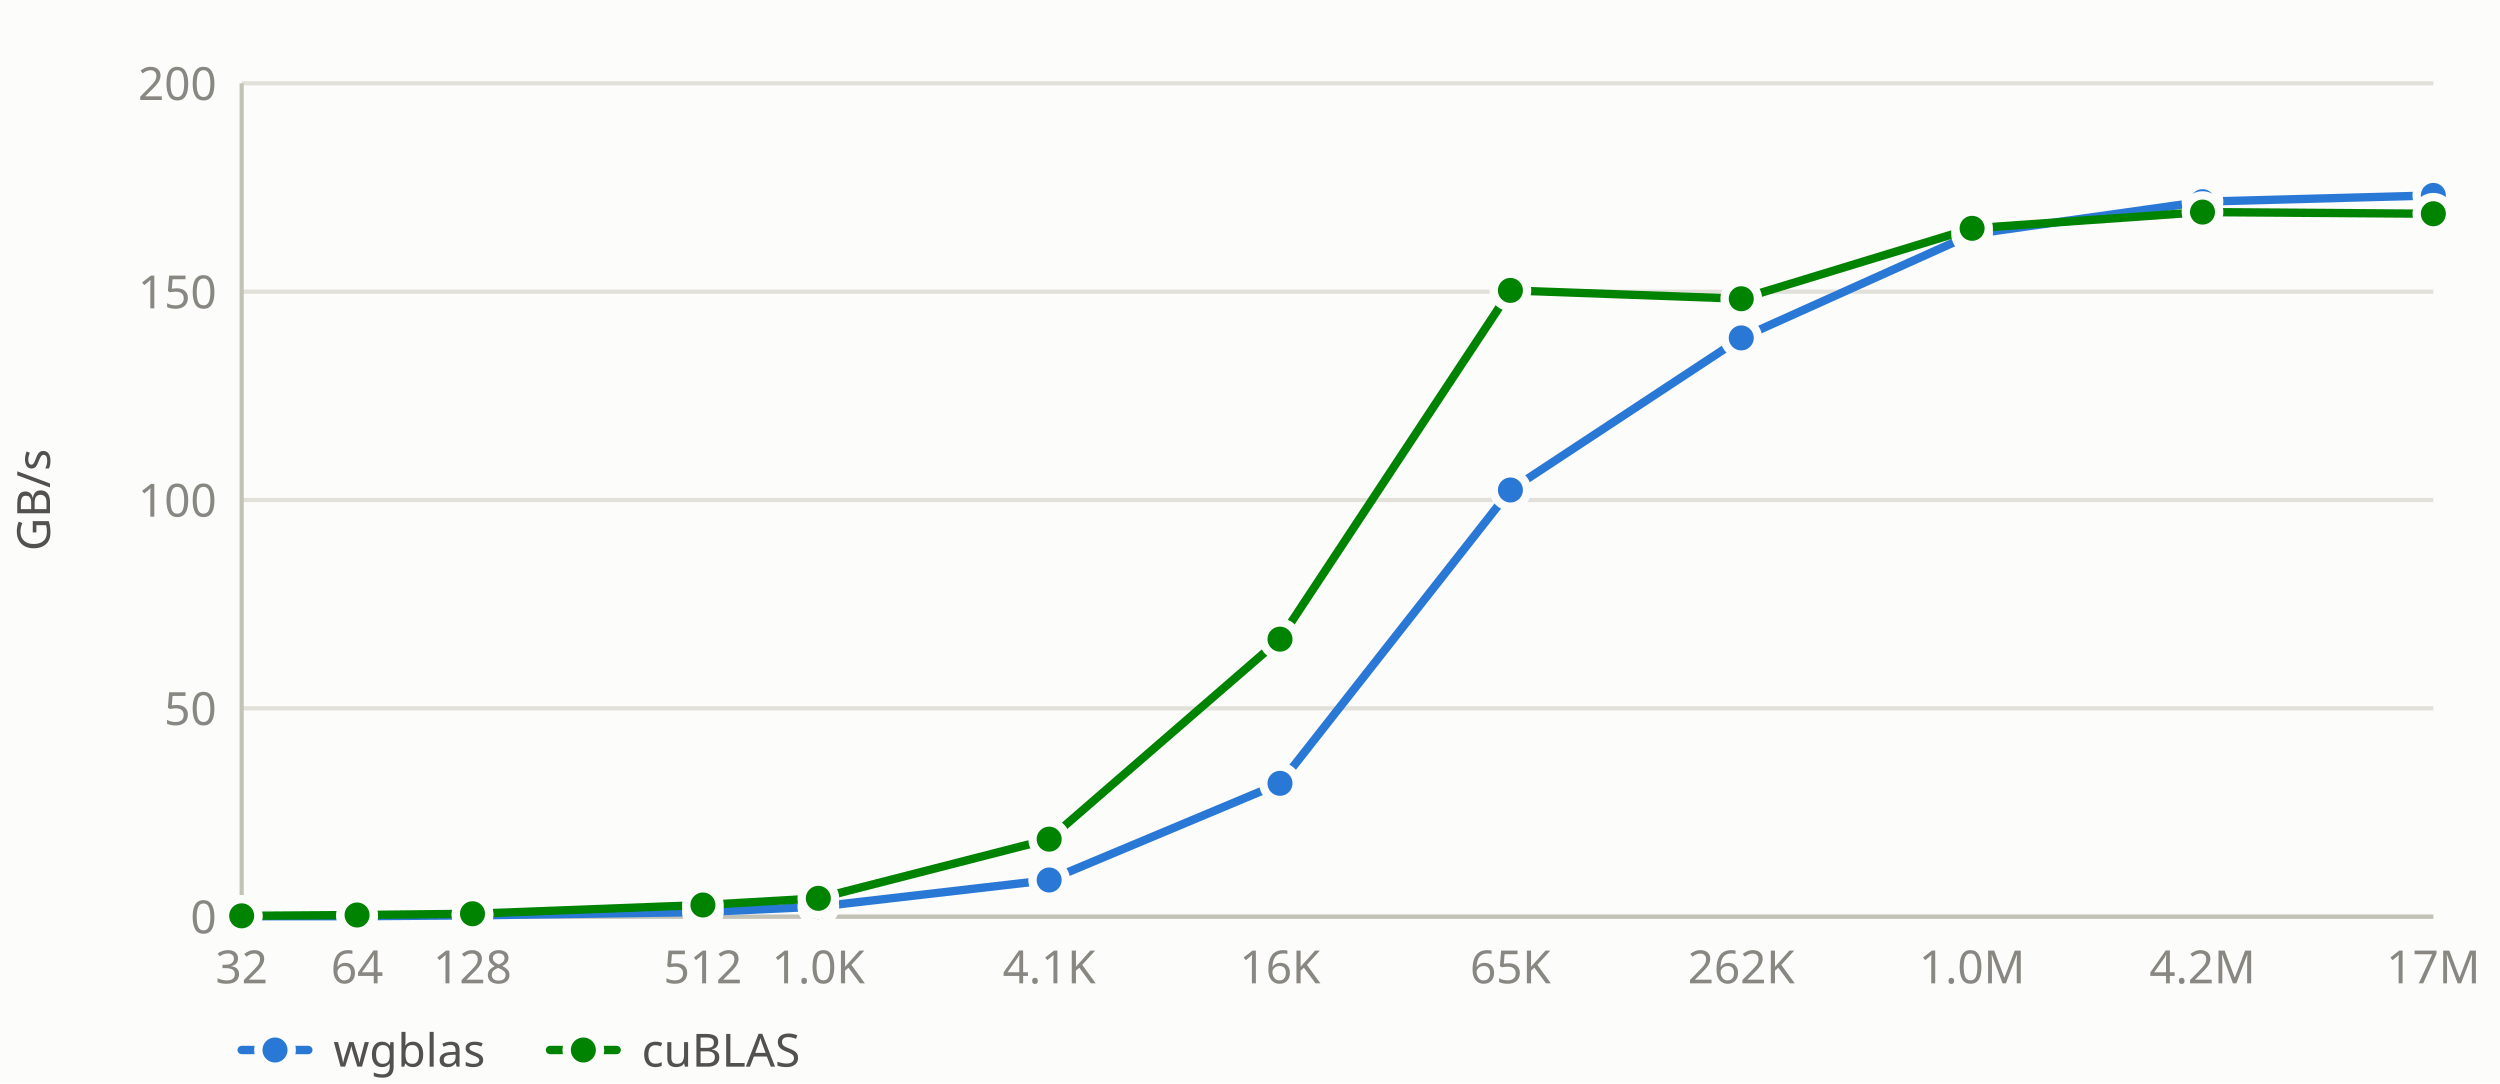
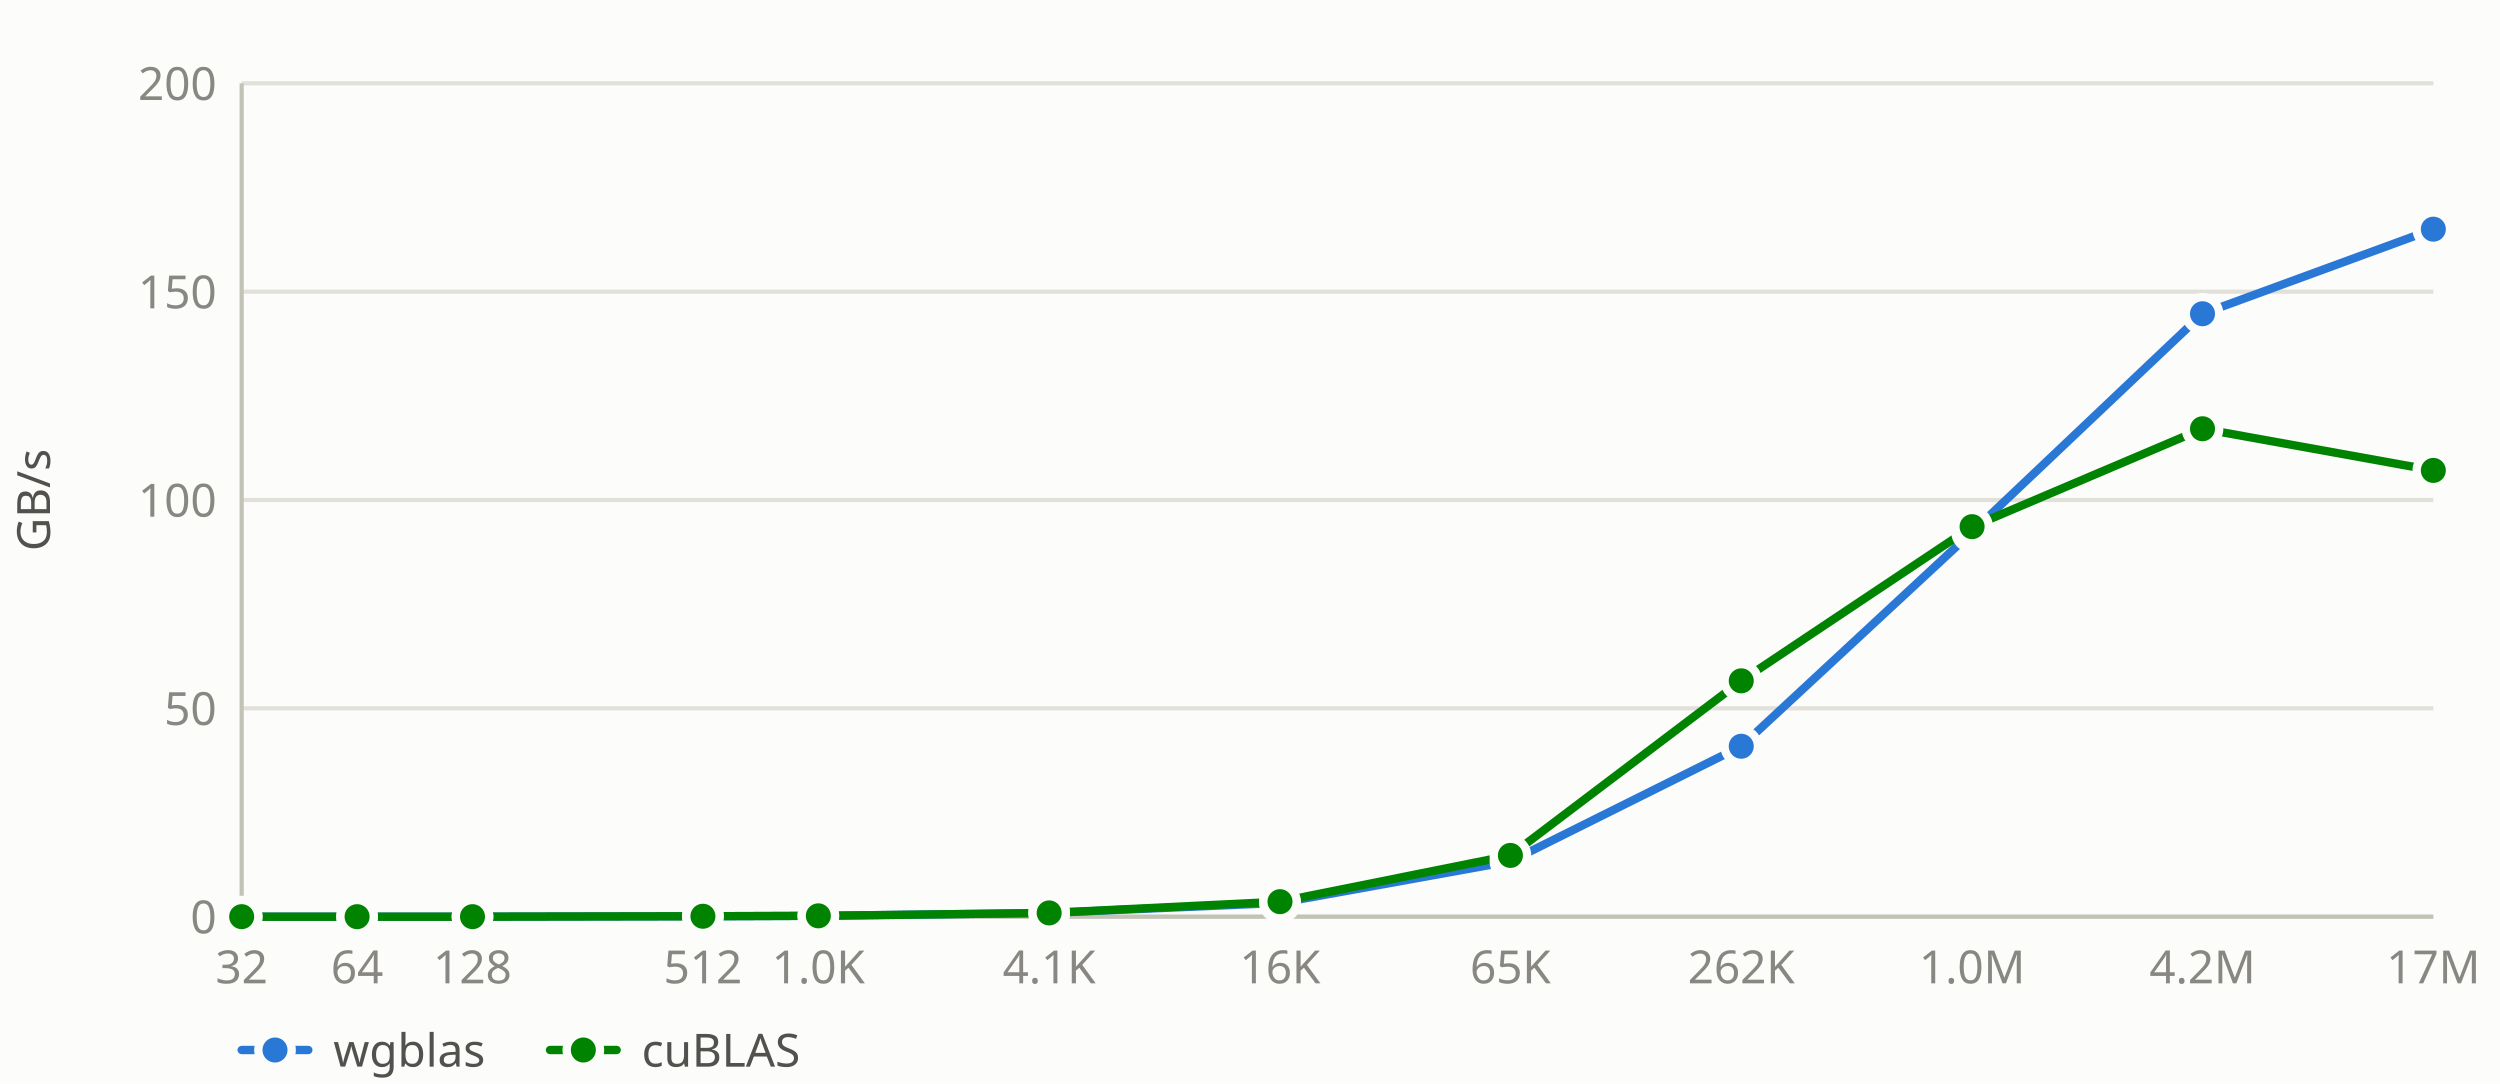
- <svg xmlns="http://www.w3.org/2000/svg" id="bc-srot-default-nvidia_geforce_gtx_1650-gbs" viewBox="0 0 600 260" width="600" height="260" role="img" aria-label="GB/s vs n">
-   <style>#bc-srot-default-nvidia_geforce_gtx_1650-gbs .bg{fill:#fcfcfb}#bc-srot-default-nvidia_geforce_gtx_1650-gbs .gr{stroke:#e1e0d9;stroke-width:1;fill:none}#bc-srot-default-nvidia_geforce_gtx_1650-gbs .ax{stroke:#c3c2b7;stroke-width:1;fill:none}#bc-srot-default-nvidia_geforce_gtx_1650-gbs .at{fill:#898781;font:11px/1 system-ui,sans-serif}#bc-srot-default-nvidia_geforce_gtx_1650-gbs .lt{fill:#52514e;font:11px/1 system-ui,sans-serif}#bc-srot-default-nvidia_geforce_gtx_1650-gbs .ln1{stroke:#2a78d6;fill:none;stroke-width:2;stroke-linejoin:round;stroke-linecap:round}#bc-srot-default-nvidia_geforce_gtx_1650-gbs .mk1{fill:#2a78d6;stroke:#fcfcfb;stroke-width:2}#bc-srot-default-nvidia_geforce_gtx_1650-gbs .ln2{stroke:#008300;fill:none;stroke-width:2;stroke-linejoin:round;stroke-linecap:round}#bc-srot-default-nvidia_geforce_gtx_1650-gbs .mk2{fill:#008300;stroke:#fcfcfb;stroke-width:2}@media(prefers-color-scheme:dark){#bc-srot-default-nvidia_geforce_gtx_1650-gbs .bg{fill:#1a1a19}#bc-srot-default-nvidia_geforce_gtx_1650-gbs .gr{stroke:#2c2c2a}#bc-srot-default-nvidia_geforce_gtx_1650-gbs .ax{stroke:#383835}#bc-srot-default-nvidia_geforce_gtx_1650-gbs .at{fill:#898781}#bc-srot-default-nvidia_geforce_gtx_1650-gbs .lt{fill:#c3c2b7}#bc-srot-default-nvidia_geforce_gtx_1650-gbs .ln1{stroke:#3987e5}#bc-srot-default-nvidia_geforce_gtx_1650-gbs .mk1{fill:#3987e5;stroke:#1a1a19}#bc-srot-default-nvidia_geforce_gtx_1650-gbs .ln2{stroke:#008300}#bc-srot-default-nvidia_geforce_gtx_1650-gbs .mk2{fill:#008300;stroke:#1a1a19}}:root[data-theme=dark] #bc-srot-default-nvidia_geforce_gtx_1650-gbs .bg{fill:#1a1a19}:root[data-theme=dark] #bc-srot-default-nvidia_geforce_gtx_1650-gbs .gr{stroke:#2c2c2a}:root[data-theme=dark] #bc-srot-default-nvidia_geforce_gtx_1650-gbs .ax{stroke:#383835}:root[data-theme=dark] #bc-srot-default-nvidia_geforce_gtx_1650-gbs .lt{fill:#c3c2b7}:root[data-theme=dark] #bc-srot-default-nvidia_geforce_gtx_1650-gbs .ln1{stroke:#3987e5}:root[data-theme=dark] #bc-srot-default-nvidia_geforce_gtx_1650-gbs .mk1{fill:#3987e5;stroke:#1a1a19}:root[data-theme=dark] #bc-srot-default-nvidia_geforce_gtx_1650-gbs .mk2{stroke:#1a1a19}</style>
+ <svg xmlns="http://www.w3.org/2000/svg" id="bc-snrm2-default-nvidia_geforce_gtx_1650-gbs" viewBox="0 0 600 260" width="600" height="260" role="img" aria-label="GB/s vs n">
+   <style>#bc-snrm2-default-nvidia_geforce_gtx_1650-gbs .bg{fill:#fcfcfb}#bc-snrm2-default-nvidia_geforce_gtx_1650-gbs .gr{stroke:#e1e0d9;stroke-width:1;fill:none}#bc-snrm2-default-nvidia_geforce_gtx_1650-gbs .ax{stroke:#c3c2b7;stroke-width:1;fill:none}#bc-snrm2-default-nvidia_geforce_gtx_1650-gbs .at{fill:#898781;font:11px/1 system-ui,sans-serif}#bc-snrm2-default-nvidia_geforce_gtx_1650-gbs .lt{fill:#52514e;font:11px/1 system-ui,sans-serif}#bc-snrm2-default-nvidia_geforce_gtx_1650-gbs .ln1{stroke:#2a78d6;fill:none;stroke-width:2;stroke-linejoin:round;stroke-linecap:round}#bc-snrm2-default-nvidia_geforce_gtx_1650-gbs .mk1{fill:#2a78d6;stroke:#fcfcfb;stroke-width:2}#bc-snrm2-default-nvidia_geforce_gtx_1650-gbs .ln2{stroke:#008300;fill:none;stroke-width:2;stroke-linejoin:round;stroke-linecap:round}#bc-snrm2-default-nvidia_geforce_gtx_1650-gbs .mk2{fill:#008300;stroke:#fcfcfb;stroke-width:2}@media(prefers-color-scheme:dark){#bc-snrm2-default-nvidia_geforce_gtx_1650-gbs .bg{fill:#1a1a19}#bc-snrm2-default-nvidia_geforce_gtx_1650-gbs .gr{stroke:#2c2c2a}#bc-snrm2-default-nvidia_geforce_gtx_1650-gbs .ax{stroke:#383835}#bc-snrm2-default-nvidia_geforce_gtx_1650-gbs .at{fill:#898781}#bc-snrm2-default-nvidia_geforce_gtx_1650-gbs .lt{fill:#c3c2b7}#bc-snrm2-default-nvidia_geforce_gtx_1650-gbs .ln1{stroke:#3987e5}#bc-snrm2-default-nvidia_geforce_gtx_1650-gbs .mk1{fill:#3987e5;stroke:#1a1a19}#bc-snrm2-default-nvidia_geforce_gtx_1650-gbs .ln2{stroke:#008300}#bc-snrm2-default-nvidia_geforce_gtx_1650-gbs .mk2{fill:#008300;stroke:#1a1a19}}:root[data-theme=dark] #bc-snrm2-default-nvidia_geforce_gtx_1650-gbs .bg{fill:#1a1a19}:root[data-theme=dark] #bc-snrm2-default-nvidia_geforce_gtx_1650-gbs .gr{stroke:#2c2c2a}:root[data-theme=dark] #bc-snrm2-default-nvidia_geforce_gtx_1650-gbs .ax{stroke:#383835}:root[data-theme=dark] #bc-snrm2-default-nvidia_geforce_gtx_1650-gbs .lt{fill:#c3c2b7}:root[data-theme=dark] #bc-snrm2-default-nvidia_geforce_gtx_1650-gbs .ln1{stroke:#3987e5}:root[data-theme=dark] #bc-snrm2-default-nvidia_geforce_gtx_1650-gbs .mk1{fill:#3987e5;stroke:#1a1a19}:root[data-theme=dark] #bc-snrm2-default-nvidia_geforce_gtx_1650-gbs .mk2{stroke:#1a1a19}</style>
  <rect class="bg" width="600" height="260" />
  <line class="gr" x1="58" y1="220.0" x2="584" y2="220.0" />
  <line class="gr" x1="58" y1="170.0" x2="584" y2="170.0" />
  <line class="gr" x1="58" y1="120.0" x2="584" y2="120.0" />
  <line class="gr" x1="58" y1="70.0" x2="584" y2="70.0" />
  <line class="gr" x1="58" y1="20.0" x2="584" y2="20.0" />
  <line class="ax" x1="58" y1="20" x2="58" y2="220" />
  <line class="ax" x1="58" y1="220" x2="584" y2="220" />
  <text class="at" x="52" y="224.0" text-anchor="end">0</text>
  <text class="at" x="52" y="174.0" text-anchor="end">50</text>
  <text class="at" x="52" y="124.0" text-anchor="end">100</text>
  <text class="at" x="52" y="74.0" text-anchor="end">150</text>
  <text class="at" x="52" y="24.0" text-anchor="end">200</text>
  <text class="lt" x="12" y="120.0" text-anchor="middle" transform="rotate(-90 12 120.0)">GB/s</text>
  <text class="at" x="58.0" y="236" text-anchor="middle">32</text>
  <text class="at" x="85.7" y="236" text-anchor="middle">64</text>
  <text class="at" x="113.4" y="236" text-anchor="middle">128</text>
  <text class="at" x="168.7" y="236" text-anchor="middle">512</text>
  <text class="at" x="196.4" y="236" text-anchor="middle">1.0K</text>
  <text class="at" x="251.8" y="236" text-anchor="middle">4.1K</text>
  <text class="at" x="307.2" y="236" text-anchor="middle">16K</text>
  <text class="at" x="362.5" y="236" text-anchor="middle">65K</text>
  <text class="at" x="417.9" y="236" text-anchor="middle">262K</text>
  <text class="at" x="473.3" y="236" text-anchor="middle">1.0M</text>
  <text class="at" x="528.6" y="236" text-anchor="middle">4.2M</text>
  <text class="at" x="584.0" y="236" text-anchor="middle">17M</text>
-   <polyline class="ln1" points="58.0,219.9 85.7,219.9 113.4,219.7 168.7,218.9 196.4,217.6 251.8,211.2 307.2,188.0 362.5,117.6 417.9,81.1 473.3,56.2 528.6,48.4 584.0,46.9" />
-   <polyline class="ln2" points="58.0,219.8 85.7,219.6 113.4,219.3 168.7,217.2 196.4,215.6 251.8,201.4 307.2,153.4 362.5,69.7 417.9,71.7 473.3,54.8 528.6,50.9 584.0,51.3" />
-   <circle class="mk1" cx="58.0" cy="219.9" r="4" />
-   <circle class="mk1" cx="85.7" cy="219.9" r="4" />
-   <circle class="mk1" cx="113.4" cy="219.7" r="4" />
-   <circle class="mk1" cx="168.7" cy="218.9" r="4" />
-   <circle class="mk1" cx="196.4" cy="217.6" r="4" />
-   <circle class="mk1" cx="251.8" cy="211.2" r="4" />
-   <circle class="mk1" cx="307.2" cy="188.0" r="4" />
-   <circle class="mk1" cx="362.5" cy="117.6" r="4" />
-   <circle class="mk1" cx="417.9" cy="81.1" r="4" />
-   <circle class="mk1" cx="473.3" cy="56.2" r="4" />
-   <circle class="mk1" cx="528.6" cy="48.4" r="4" />
-   <circle class="mk1" cx="584.0" cy="46.9" r="4" />
-   <circle class="mk2" cx="58.0" cy="219.8" r="4" />
-   <circle class="mk2" cx="85.7" cy="219.6" r="4" />
-   <circle class="mk2" cx="113.4" cy="219.3" r="4" />
-   <circle class="mk2" cx="168.7" cy="217.2" r="4" />
-   <circle class="mk2" cx="196.4" cy="215.6" r="4" />
-   <circle class="mk2" cx="251.8" cy="201.4" r="4" />
-   <circle class="mk2" cx="307.2" cy="153.4" r="4" />
-   <circle class="mk2" cx="362.5" cy="69.7" r="4" />
-   <circle class="mk2" cx="417.9" cy="71.7" r="4" />
-   <circle class="mk2" cx="473.3" cy="54.8" r="4" />
-   <circle class="mk2" cx="528.6" cy="50.9" r="4" />
-   <circle class="mk2" cx="584.0" cy="51.3" r="4" />
+   <polyline class="ln1" points="58.0,220.0 85.7,220.0 113.4,220.0 168.7,219.9 196.4,219.8 251.8,219.1 307.2,216.7 362.5,206.7 417.9,179.1 473.3,127.7 528.6,75.3 584.0,55.0" />
+   <polyline class="ln2" points="58.0,220.0 85.7,220.0 113.4,220.0 168.7,219.9 196.4,219.8 251.8,219.1 307.2,216.4 362.5,205.3 417.9,163.4 473.3,126.4 528.6,102.9 584.0,112.9" />
+   <circle class="mk1" cx="58.0" cy="220.0" r="4" />
+   <circle class="mk1" cx="85.7" cy="220.0" r="4" />
+   <circle class="mk1" cx="113.4" cy="220.0" r="4" />
+   <circle class="mk1" cx="168.7" cy="219.9" r="4" />
+   <circle class="mk1" cx="196.4" cy="219.8" r="4" />
+   <circle class="mk1" cx="251.8" cy="219.1" r="4" />
+   <circle class="mk1" cx="307.2" cy="216.7" r="4" />
+   <circle class="mk1" cx="362.5" cy="206.7" r="4" />
+   <circle class="mk1" cx="417.9" cy="179.1" r="4" />
+   <circle class="mk1" cx="473.3" cy="127.7" r="4" />
+   <circle class="mk1" cx="528.6" cy="75.3" r="4" />
+   <circle class="mk1" cx="584.0" cy="55.0" r="4" />
+   <circle class="mk2" cx="58.0" cy="220.0" r="4" />
+   <circle class="mk2" cx="85.7" cy="220.0" r="4" />
+   <circle class="mk2" cx="113.4" cy="220.0" r="4" />
+   <circle class="mk2" cx="168.7" cy="219.9" r="4" />
+   <circle class="mk2" cx="196.4" cy="219.8" r="4" />
+   <circle class="mk2" cx="251.8" cy="219.1" r="4" />
+   <circle class="mk2" cx="307.2" cy="216.4" r="4" />
+   <circle class="mk2" cx="362.5" cy="205.3" r="4" />
+   <circle class="mk2" cx="417.9" cy="163.4" r="4" />
+   <circle class="mk2" cx="473.3" cy="126.4" r="4" />
+   <circle class="mk2" cx="528.6" cy="102.9" r="4" />
+   <circle class="mk2" cx="584.0" cy="112.9" r="4" />
  <line class="ln1" x1="58" y1="252" x2="74" y2="252" />
  <circle class="mk1" cx="66" cy="252" r="4" />
  <text class="lt" x="80" y="256">wgblas</text>
  <line class="ln2" x1="132" y1="252" x2="148" y2="252" />
  <circle class="mk2" cx="140" cy="252" r="4" />
  <text class="lt" x="154" y="256">cuBLAS</text>
</svg>
